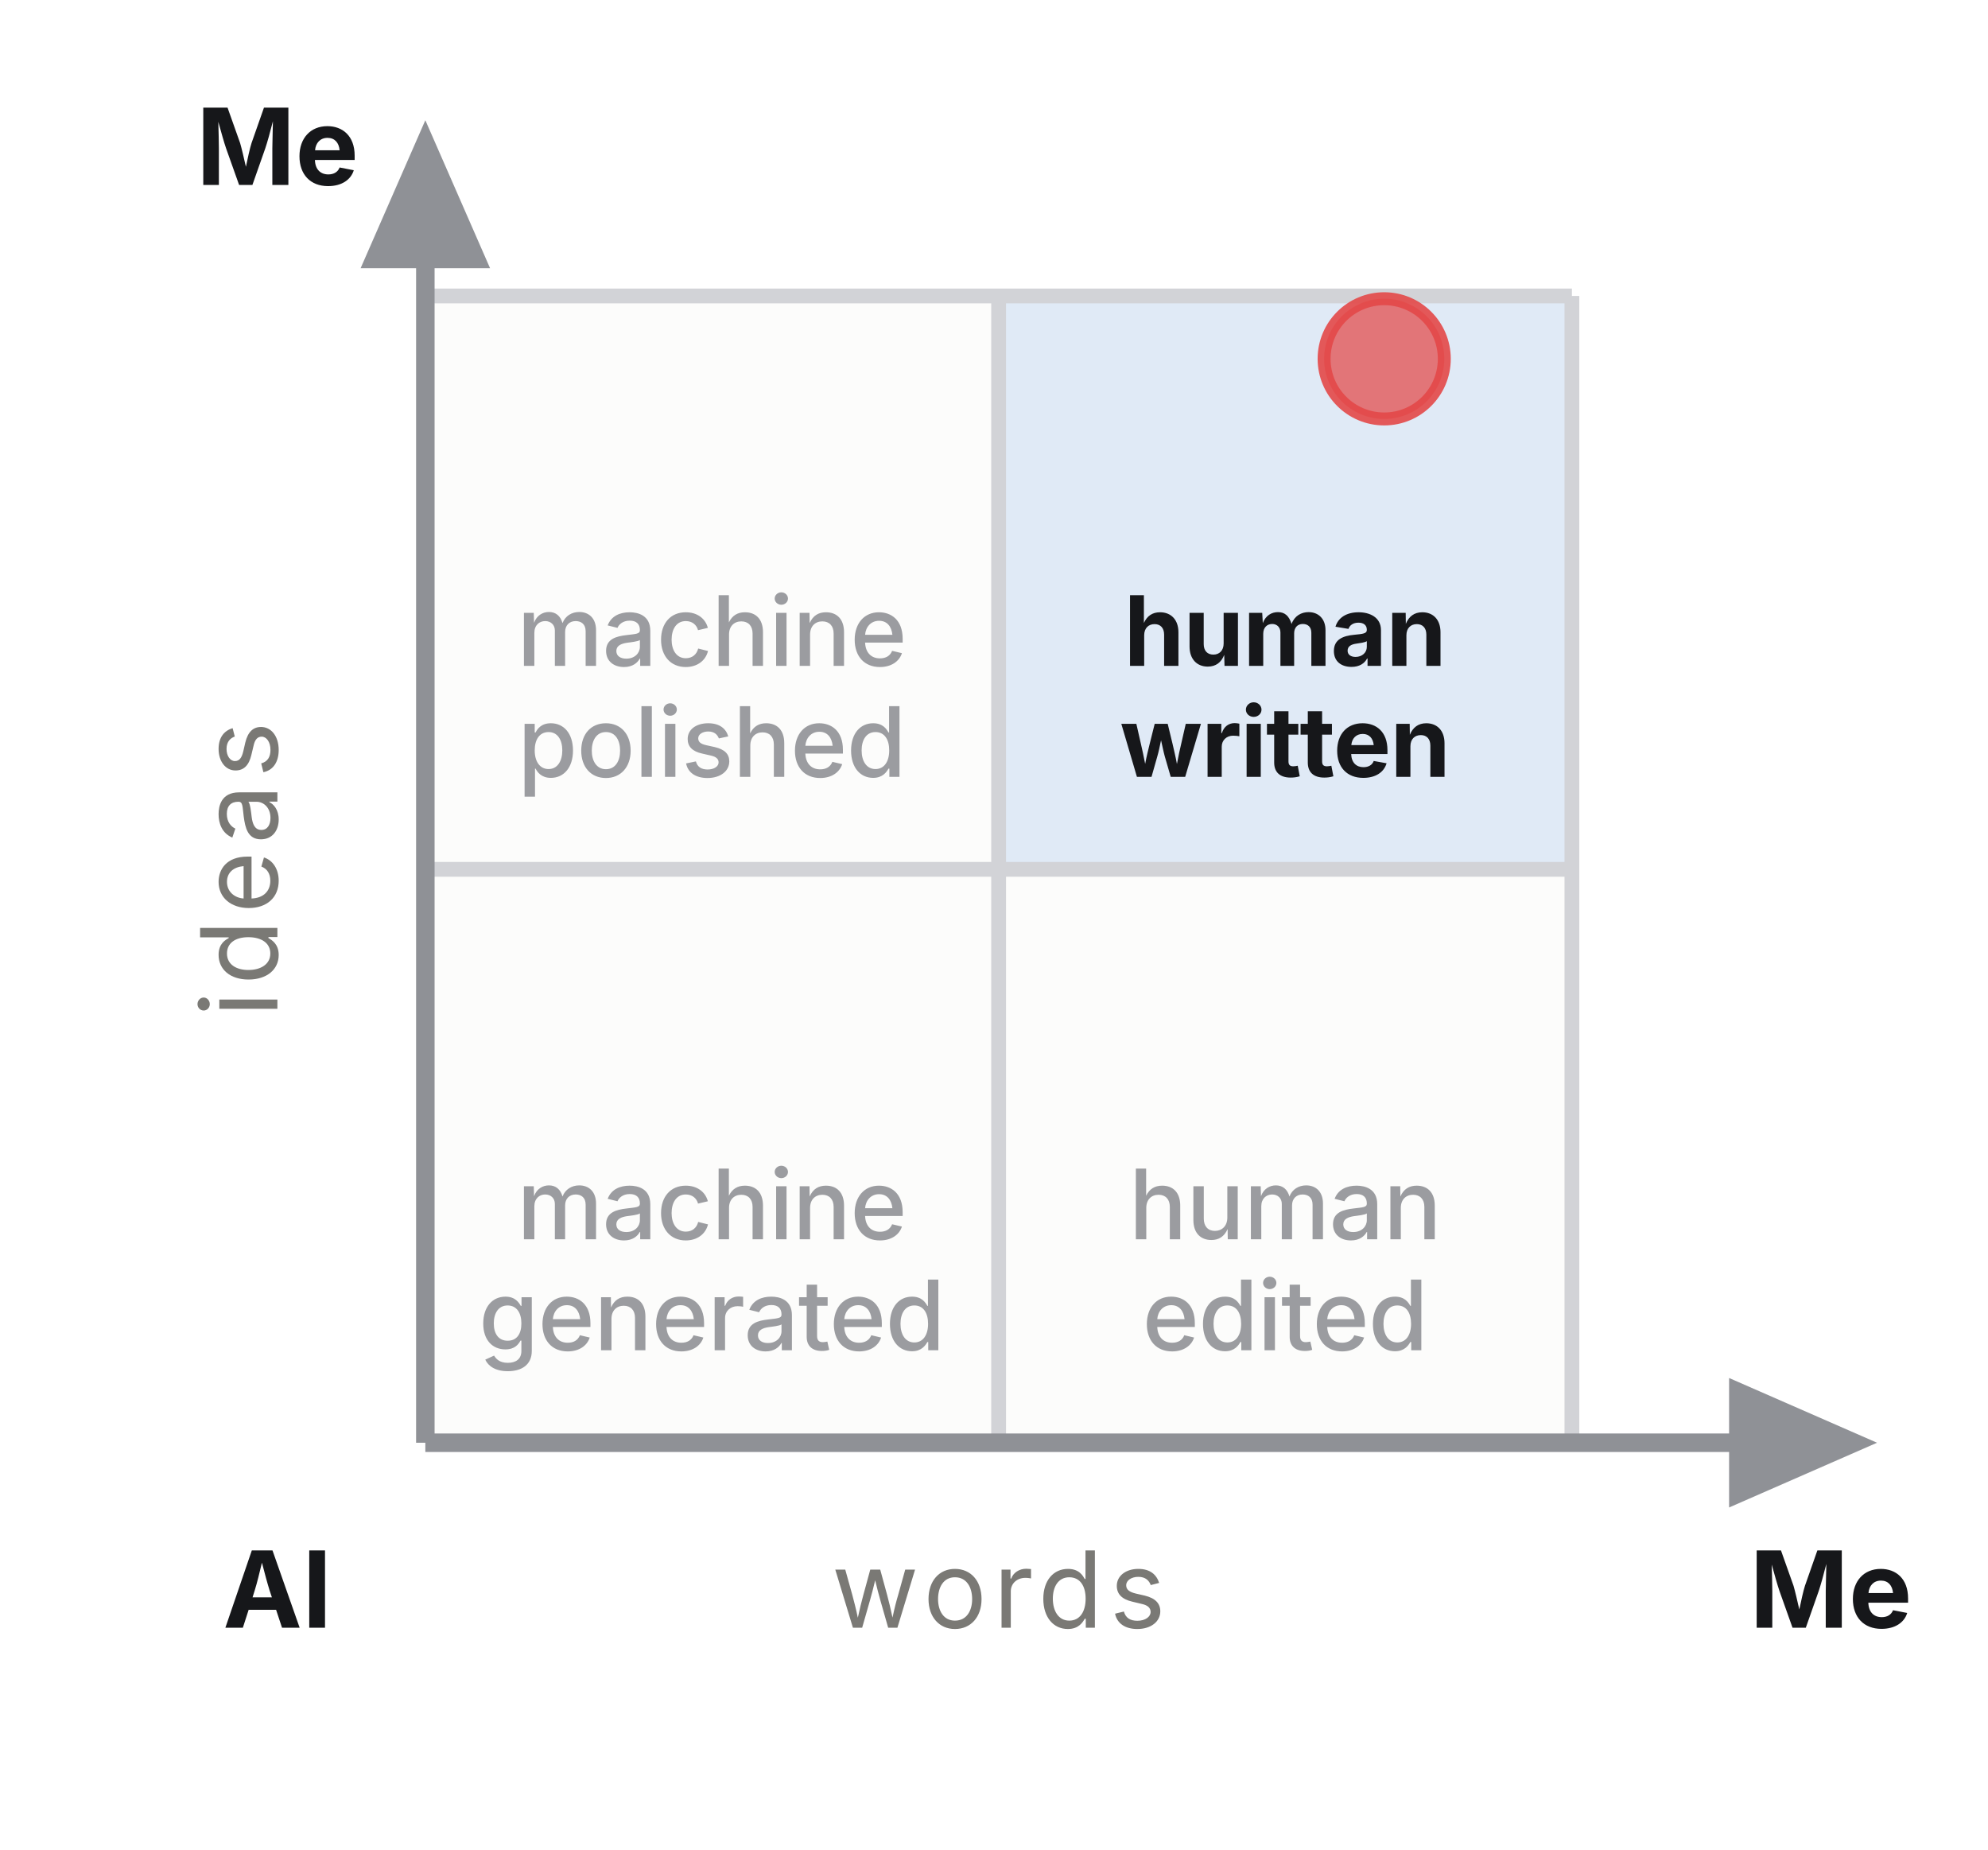
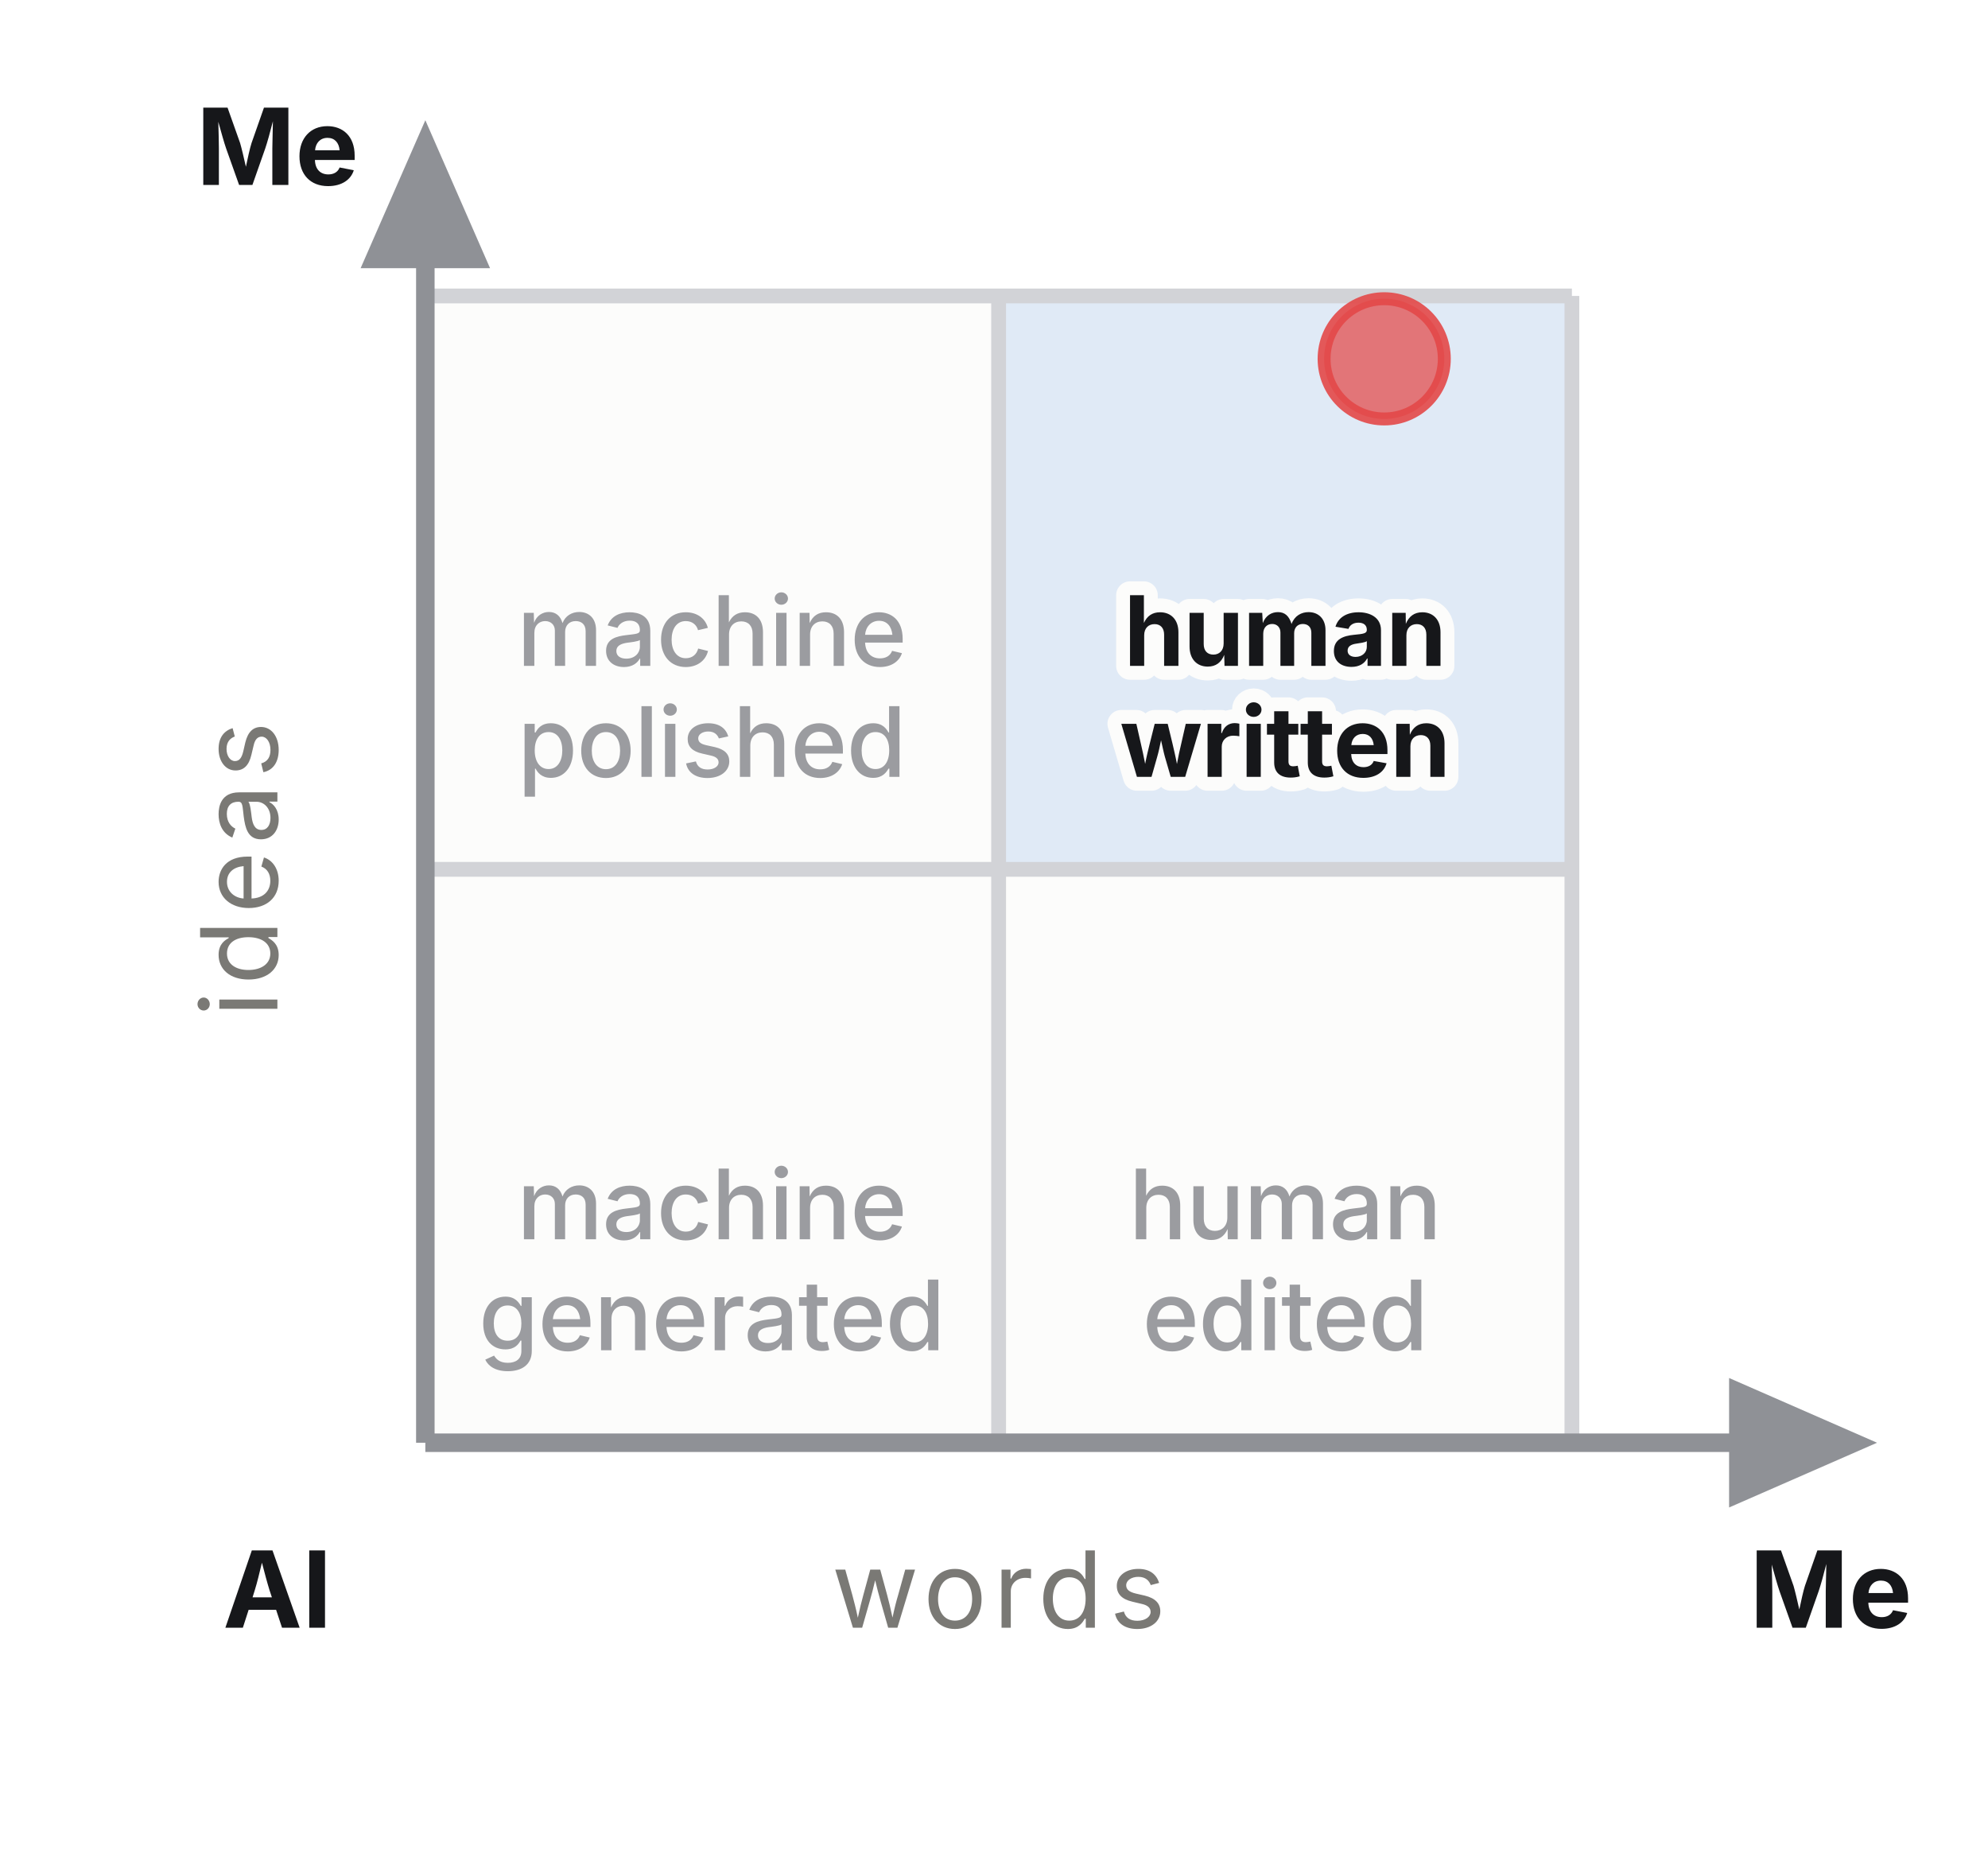
<svg xmlns="http://www.w3.org/2000/svg" viewBox="0 0 215 200" font-family="ui-sans-serif,-apple-system,sans-serif" role="img" aria-label="Provenance: human written. Human words 84%, human ideas 94%.">
  <defs>
    <marker id="f" markerWidth="8" markerHeight="8" refX="6.5" refY="4" orient="auto">
      <path d="M0 0.5 L8 4 L0 7.5 z" fill="#8f9196" />
    </marker>
  </defs>
  <rect x="46" y="32" width="124" height="124" fill="#fcfcfb" />
  <rect x="108.0" y="32.0" width="62.0" height="62.0" fill="#2a78d6" fill-opacity=".13" />
  <path d="M108.0 32 V156 M46 94.0 H170 M170 32 V156 M46 32 H170" stroke="#d2d3d7" stroke-width="1.6" fill="none" />
  <line x1="46" y1="156" x2="46" y2="16" stroke="#8f9196" stroke-width="2" marker-end="url(#f)" />
  <line x1="46" y1="156" x2="200" y2="156" stroke="#8f9196" stroke-width="2" marker-end="url(#f)" />
-   <text x="77.0" y="72.0" text-anchor="middle" font-size="10.5" font-weight="500" fill="#9b9ca0" letter-spacing="-.1">machine</text>
-   <text x="77.0" y="84.0" text-anchor="middle" font-size="10.5" font-weight="500" fill="#9b9ca0" letter-spacing="-.1">polished</text>
-   <text x="139.0" y="72.0" text-anchor="middle" font-size="10.5" font-weight="700" fill="#16171a" letter-spacing="-.1">human</text>
-   <text x="139.0" y="84.0" text-anchor="middle" font-size="10.5" font-weight="700" fill="#16171a" letter-spacing="-.1">written</text>
-   <text x="77.0" y="134.0" text-anchor="middle" font-size="10.5" font-weight="500" fill="#9b9ca0" letter-spacing="-.1">machine</text>
-   <text x="77.0" y="146.0" text-anchor="middle" font-size="10.5" font-weight="500" fill="#9b9ca0" letter-spacing="-.1">generated</text>
-   <text x="139.0" y="134.0" text-anchor="middle" font-size="10.5" font-weight="500" fill="#9b9ca0" letter-spacing="-.1">human</text>
-   <text x="139.0" y="146.0" text-anchor="middle" font-size="10.5" font-weight="500" fill="#9b9ca0" letter-spacing="-.1">edited</text>
+   <text x="77.0" y="72.0" text-anchor="middle" font-size="10.5" font-weight="500" fill="#9b9ca0" letter-spacing="-.1" paint-order="stroke" stroke="#fcfcfb" stroke-width="3" stroke-linejoin="round">machine</text>
+   <text x="77.0" y="84.0" text-anchor="middle" font-size="10.5" font-weight="500" fill="#9b9ca0" letter-spacing="-.1" paint-order="stroke" stroke="#fcfcfb" stroke-width="3" stroke-linejoin="round">polished</text>
+   <text x="139.0" y="72.0" text-anchor="middle" font-size="10.5" font-weight="700" fill="#16171a" letter-spacing="-.1" paint-order="stroke" stroke="#fcfcfb" stroke-width="3" stroke-linejoin="round">human</text>
+   <text x="139.0" y="84.0" text-anchor="middle" font-size="10.5" font-weight="700" fill="#16171a" letter-spacing="-.1" paint-order="stroke" stroke="#fcfcfb" stroke-width="3" stroke-linejoin="round">written</text>
+   <text x="77.0" y="134.0" text-anchor="middle" font-size="10.5" font-weight="500" fill="#9b9ca0" letter-spacing="-.1" paint-order="stroke" stroke="#fcfcfb" stroke-width="3" stroke-linejoin="round">machine</text>
+   <text x="77.0" y="146.0" text-anchor="middle" font-size="10.5" font-weight="500" fill="#9b9ca0" letter-spacing="-.1" paint-order="stroke" stroke="#fcfcfb" stroke-width="3" stroke-linejoin="round">generated</text>
+   <text x="139.0" y="134.0" text-anchor="middle" font-size="10.5" font-weight="500" fill="#9b9ca0" letter-spacing="-.1" paint-order="stroke" stroke="#fcfcfb" stroke-width="3" stroke-linejoin="round">human</text>
+   <text x="139.0" y="146.0" text-anchor="middle" font-size="10.5" font-weight="500" fill="#9b9ca0" letter-spacing="-.1" paint-order="stroke" stroke="#fcfcfb" stroke-width="3" stroke-linejoin="round">edited</text>
  <circle cx="149.7" cy="38.8" r="6.5" fill="#e34948" fill-opacity=".72" />
  <circle cx="149.7" cy="38.8" r="6.5" fill="none" stroke="#e34948" stroke-width="1.4" stroke-opacity=".9" />
  <text x="108.0" y="176" text-anchor="middle" font-size="11.5" fill="#7a7975" letter-spacing=".06em">words</text>
  <text x="30" y="94.0" text-anchor="middle" font-size="11.5" fill="#7a7975" letter-spacing=".06em" transform="rotate(-90 30 94.0)">ideas</text>
  <text x="30" y="176" text-anchor="middle" font-size="11.5" font-weight="700" fill="#16171a">AI</text>
  <text x="198" y="176" text-anchor="middle" font-size="11.5" font-weight="700" fill="#16171a">Me</text>
  <text x="30" y="20" text-anchor="middle" font-size="11.5" font-weight="700" fill="#16171a">Me</text>
</svg>
